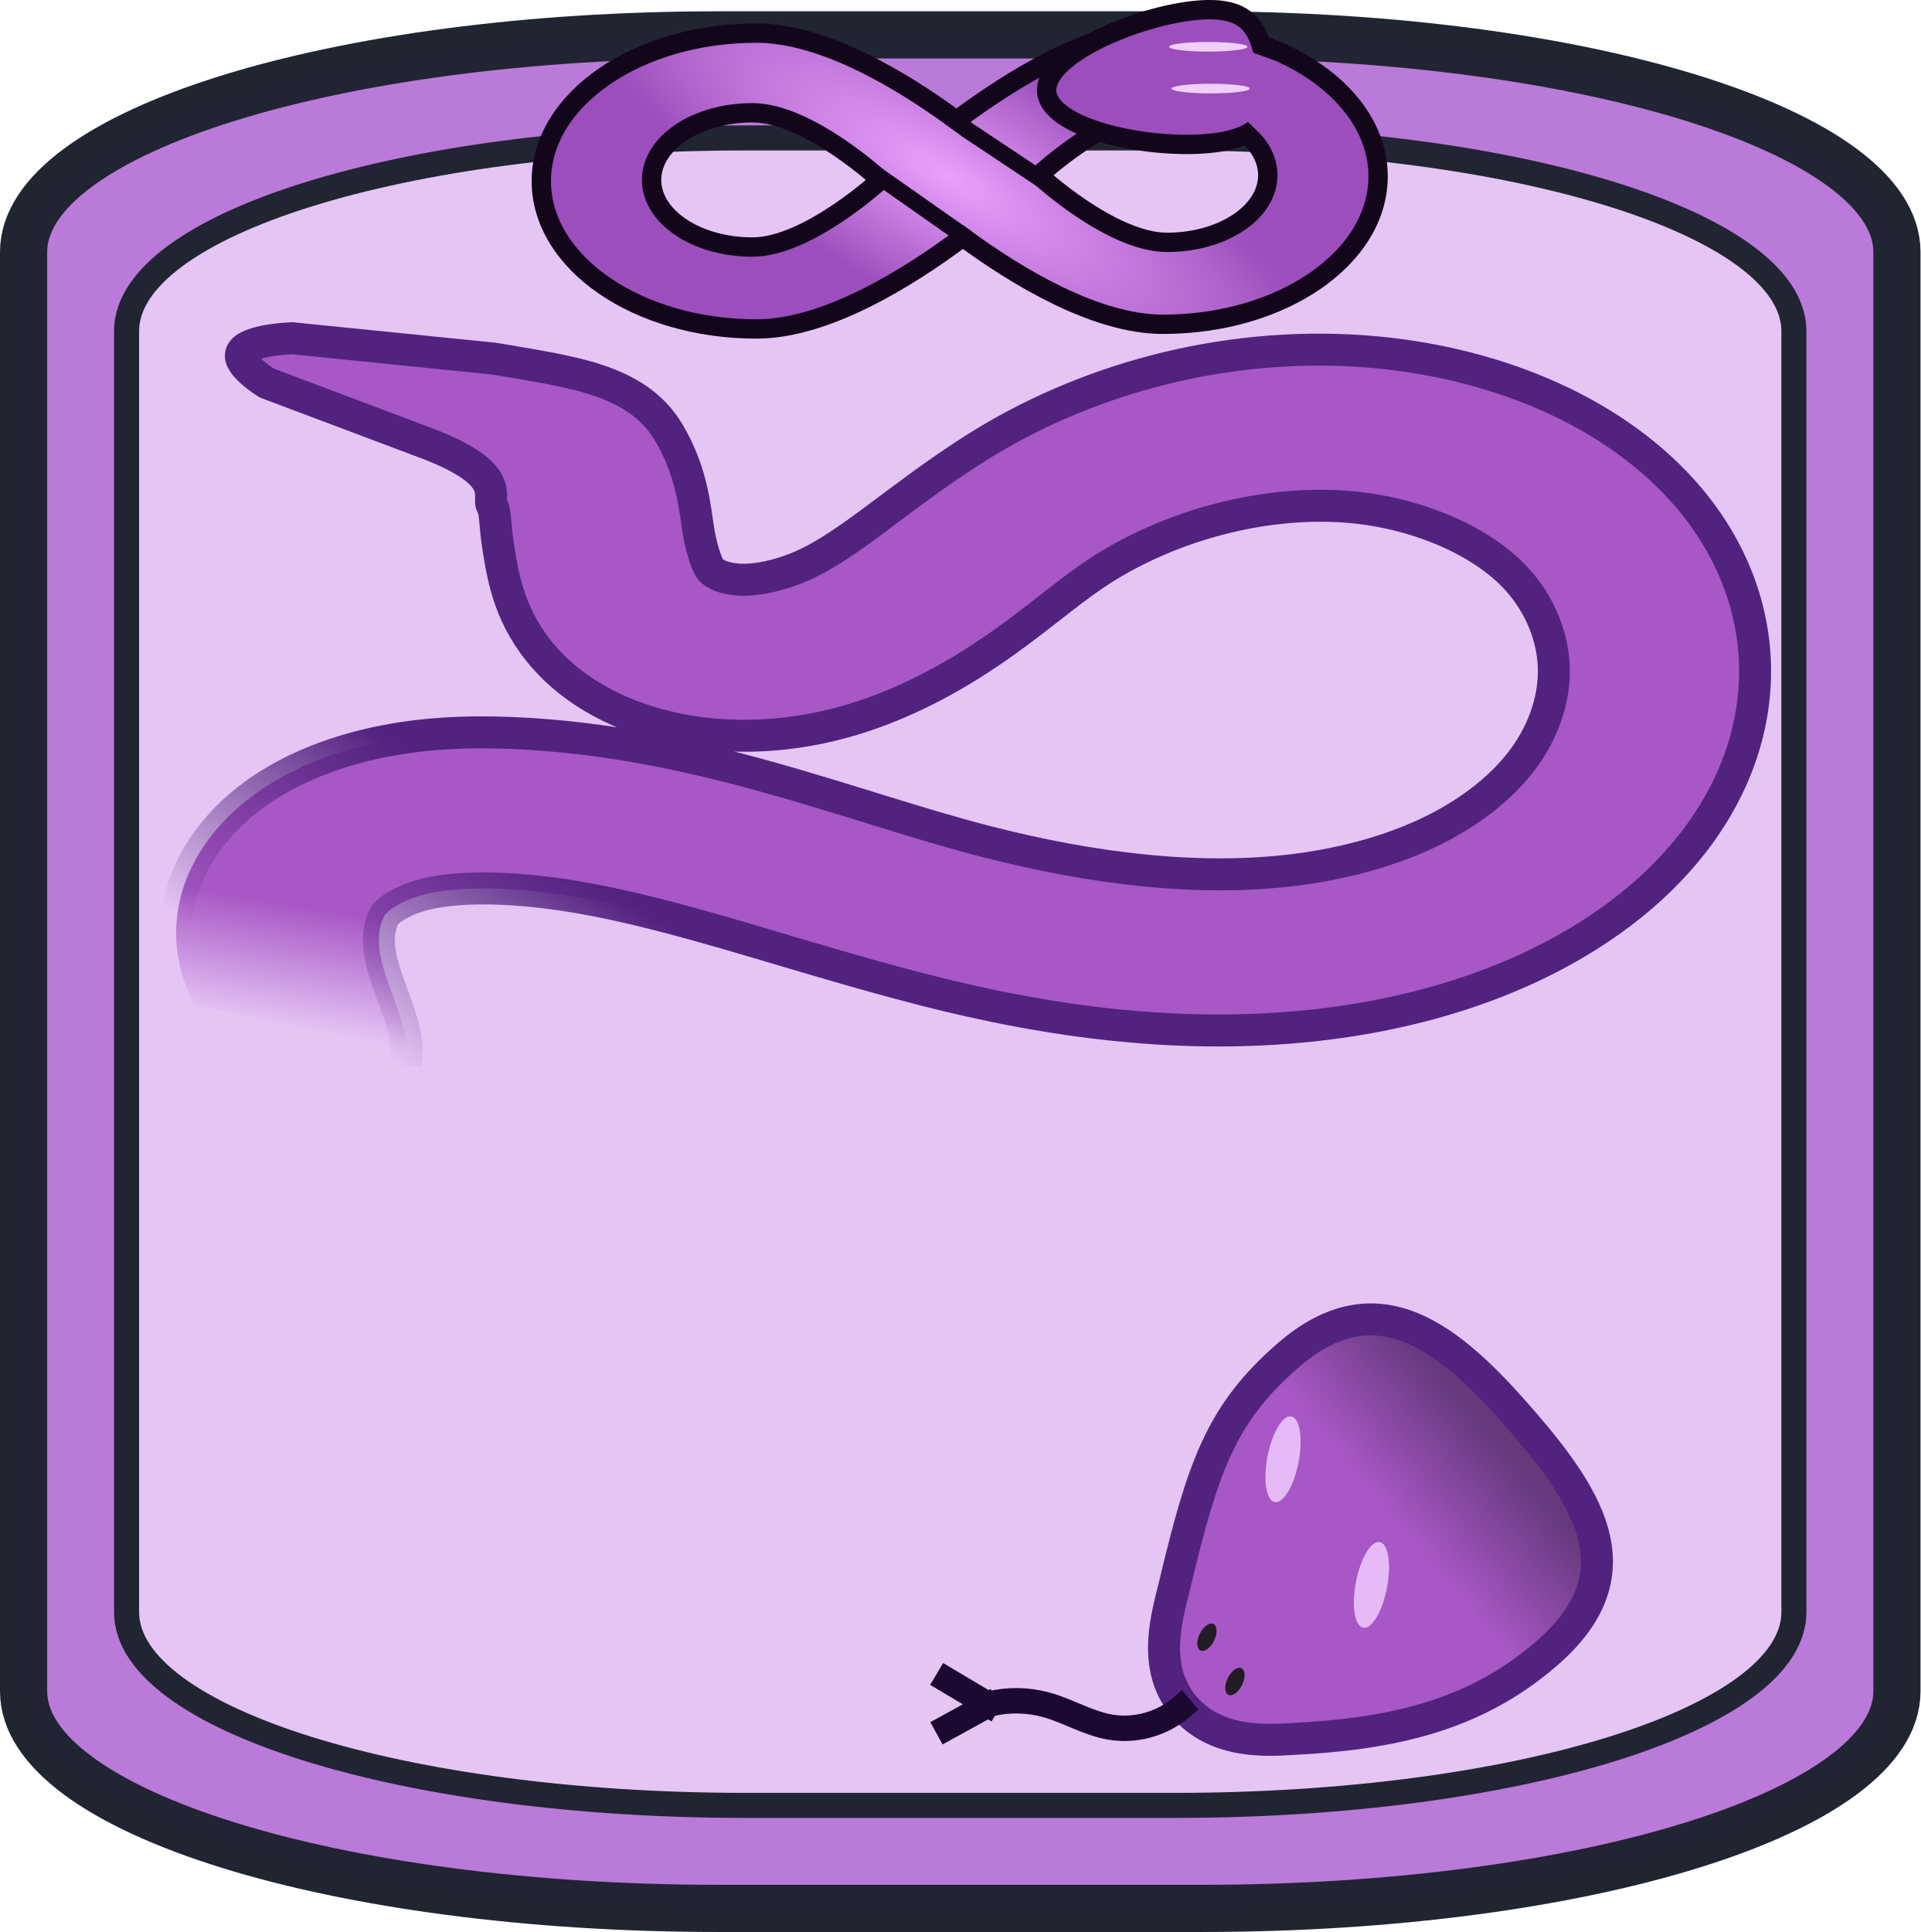
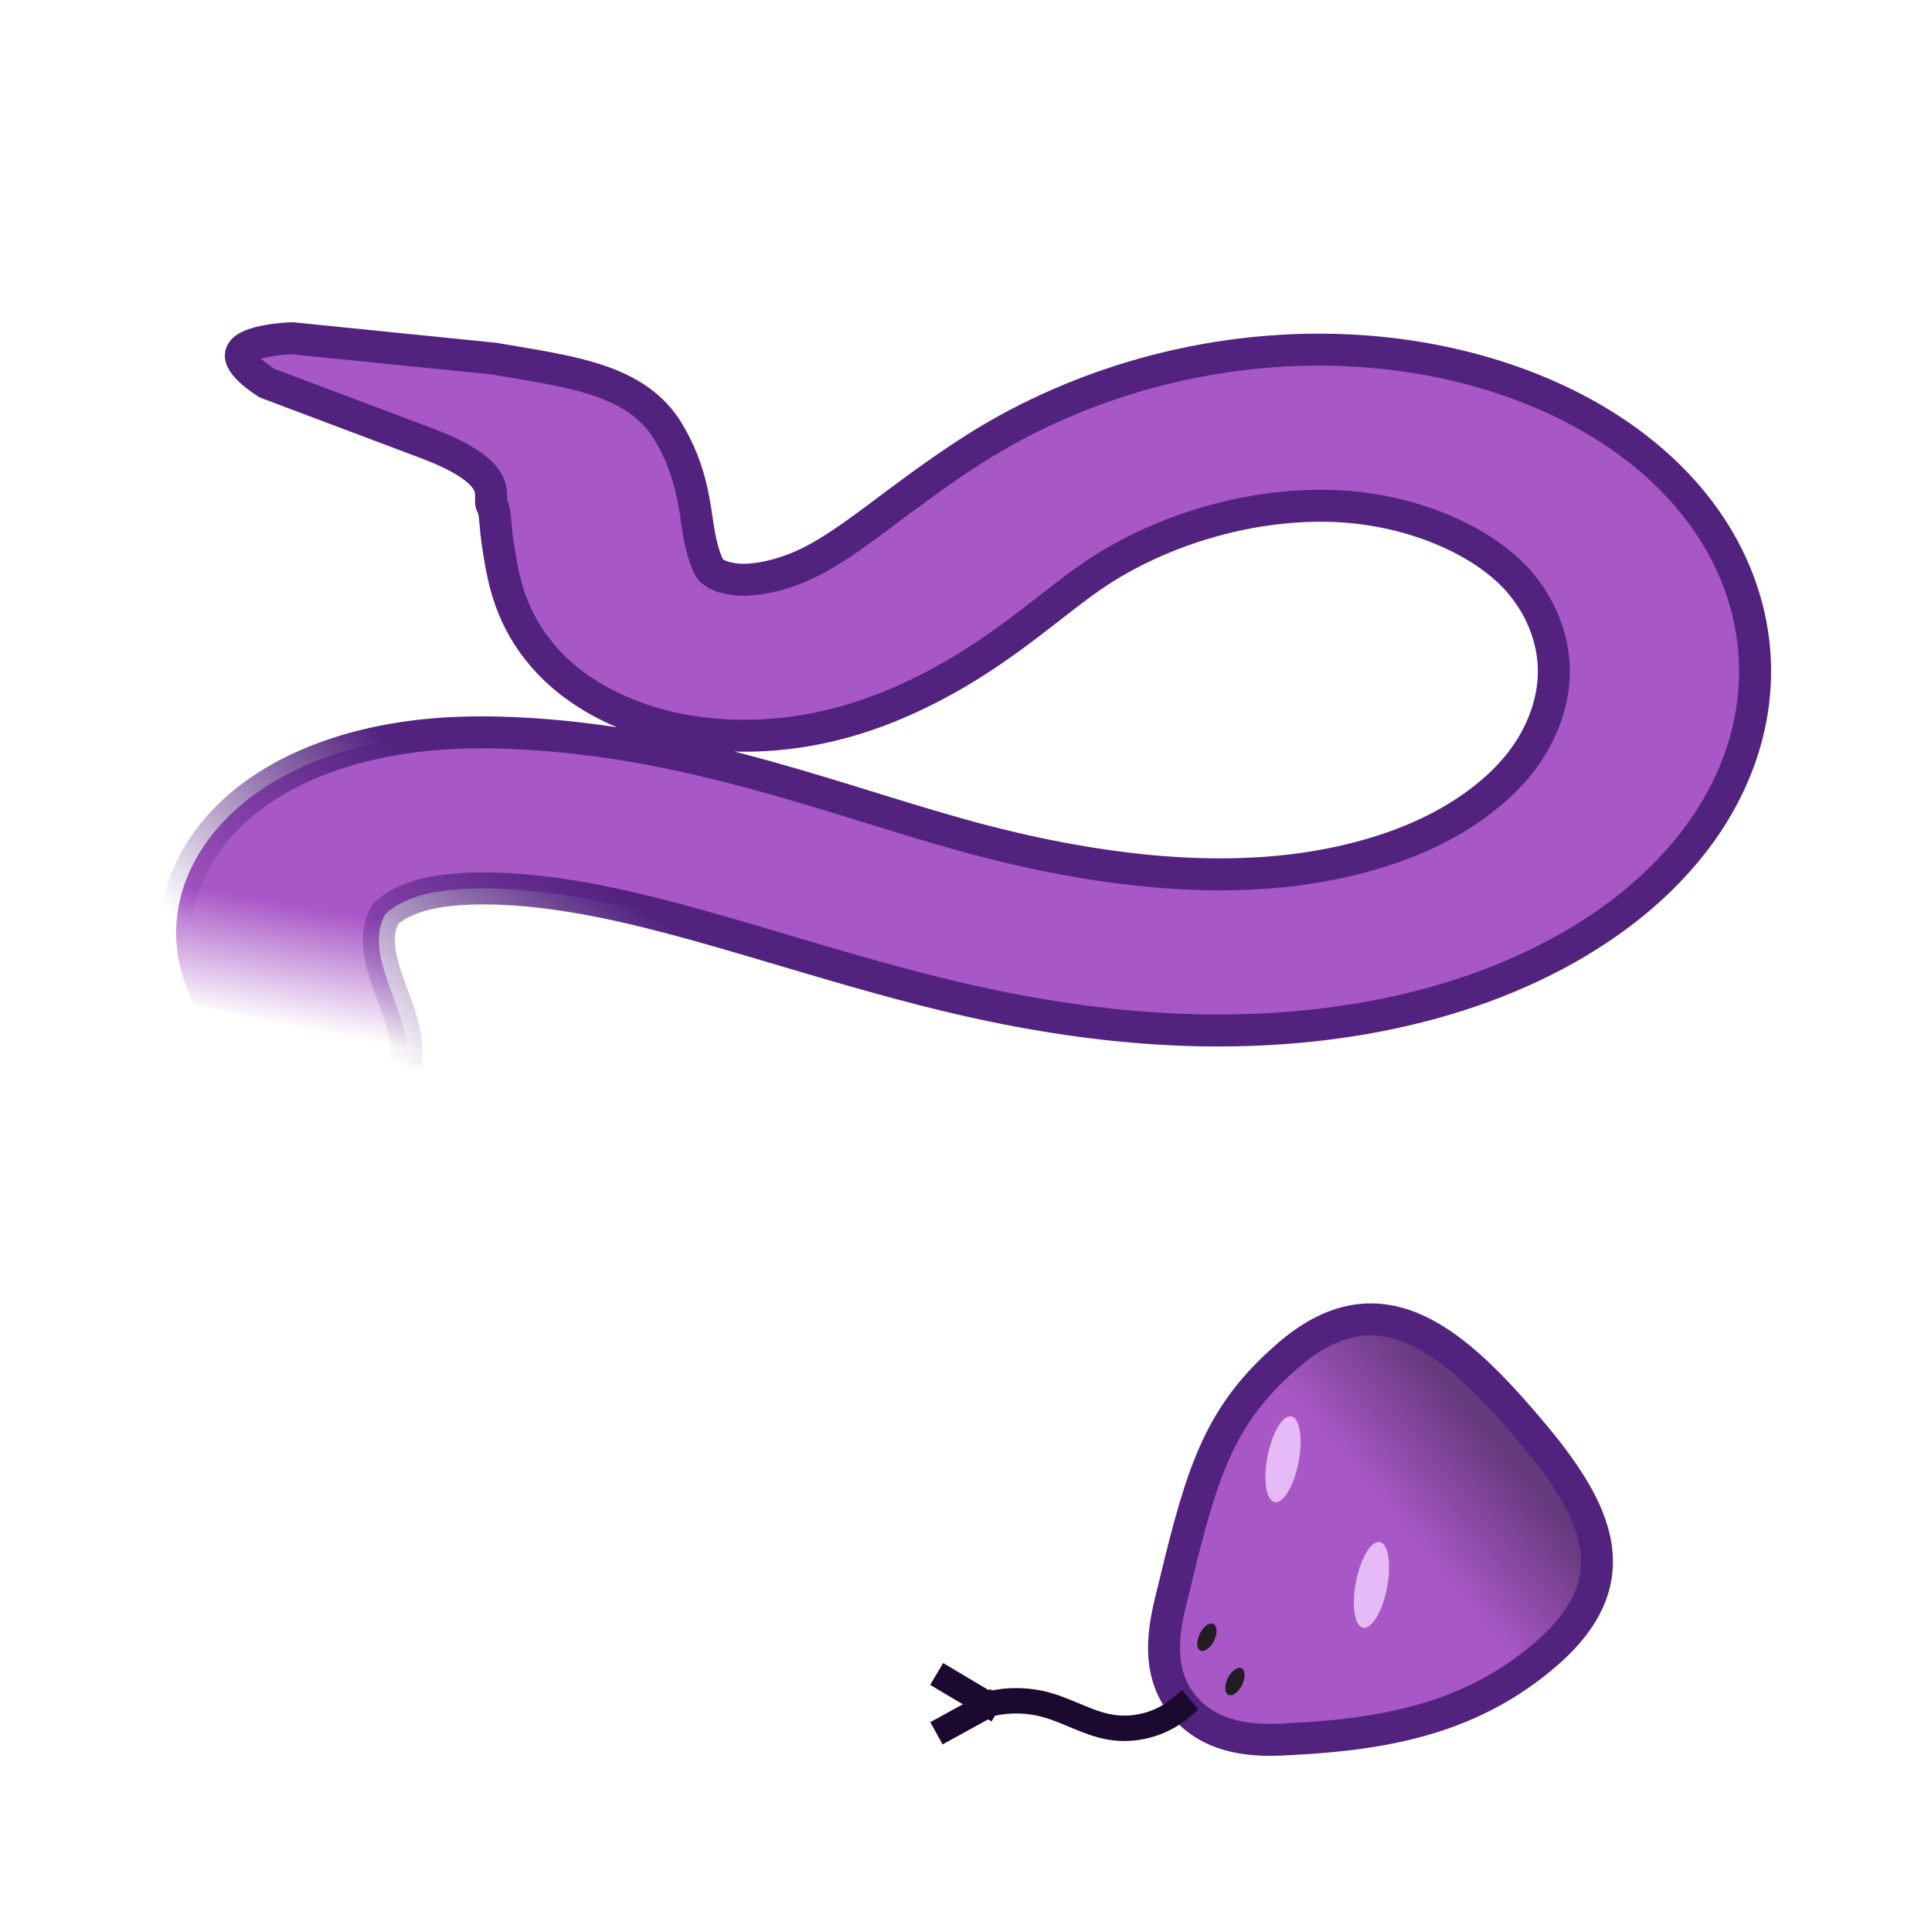
<svg xmlns="http://www.w3.org/2000/svg" xmlns:xlink="http://www.w3.org/1999/xlink" width="200" height="201.177" viewBox="0 0 52.917 53.228" version="1.1" id="svg1" xml:space="preserve">
  <defs id="defs1">
    <linearGradient id="linearGradient8">
      <stop style="stop-color:#a857c6;stop-opacity:1;" offset="0.538" id="stop8" />
      <stop style="stop-color:#66397d;stop-opacity:1;" offset="0.814" id="stop9" />
    </linearGradient>
    <linearGradient id="linearGradient5">
      <stop style="stop-color:#52227f;stop-opacity:1;" offset="0.723" id="stop5" />
      <stop style="stop-color:#52227f;stop-opacity:0;" offset="0.888" id="stop6" />
    </linearGradient>
    <linearGradient id="linearGradient3">
      <stop style="stop-color:#a857c6;stop-opacity:1;" offset="0.655" id="stop3" />
      <stop style="stop-color:#a857c6;stop-opacity:0;" offset="1" id="stop4" />
    </linearGradient>
-     <linearGradient id="linearGradient139">
-       <stop style="stop-color:#e9a0fc;stop-opacity:1;" offset="0" id="stop140" />
-       <stop style="stop-color:#9b4ebc;stop-opacity:1;" offset="1" id="stop141" />
-     </linearGradient>
-     <radialGradient xlink:href="#linearGradient139" id="radialGradient141" cx="16.595" cy="1.947" fx="16.595" fy="1.947" r="7.577" gradientTransform="matrix(1.339792,0.7754906,-0.2390794,0.4130504,4.534291,-8.841434)" gradientUnits="userSpaceOnUse" />
    <linearGradient xlink:href="#linearGradient3" id="linearGradient4" x1="12.047" y1="19.105" x2="10.381" y2="28.692" gradientUnits="userSpaceOnUse" />
    <linearGradient xlink:href="#linearGradient5" id="linearGradient6" x1="39.218" y1="0.742" x2="14.402" y2="37.534" gradientUnits="userSpaceOnUse" />
    <linearGradient xlink:href="#linearGradient8" id="linearGradient9" x1="33.328" y1="46.265" x2="43.138" y2="38.033" gradientUnits="userSpaceOnUse" />
  </defs>
  <g id="layer1" transform="translate(-0.2000028)">
-     <rect style="fill:#ba7ad9;fill-opacity:1;stroke:#212532;stroke-width:1.3;stroke-linejoin:round;stroke-miterlimit:8.2;stroke-dasharray:none;stroke-opacity:0.996" id="rect1" width="51.617" height="51.617" x="0.85" y="0.961" ry="5.982" rx="19.158" />
-     <rect style="fill:#e5c5f4;fill-opacity:1;stroke:#212532;stroke-width:0.69;stroke-linejoin:round;stroke-miterlimit:8.2;stroke-dasharray:none;stroke-opacity:0.996" id="rect1-8" width="45.94" height="45.94" x="3.688" y="3.8" ry="5.324" rx="17.051" />
-     <path id="path17" style="opacity:1;fill:url(#radialGradient141);fill-opacity:1;stroke:#13061b;stroke-width:0.533;stroke-dasharray:none" d="m 32.243,0.783 c -1.905,0 -4.146,1.38 -5.687,2.534 -1.532,-1.125 -3.678,-2.405 -5.513,-2.405 -3.274,0 -5.928,1.825 -5.928,4.076 0,2.251 2.654,4.075 5.928,4.075 1.905,0 4.146,-1.38 5.687,-2.534 1.532,1.125 3.678,2.405 5.513,2.405 3.274,0 5.928,-1.825 5.928,-4.075 0,-2.251 -2.654,-4.076 -5.928,-4.076 z m 0.112,2.195 c 1.534,0 2.777,0.828 2.777,1.85 0,1.021 -1.243,1.849 -2.777,1.849 -1.534,0 -3.531,-1.849 -3.531,-1.849 0,0 1.998,-1.85 3.531,-1.85 z M 20.931,3.107 c 1.534,0 3.531,1.85 3.531,1.85 0,0 -1.998,1.849 -3.531,1.849 -1.534,0 -2.777,-0.828 -2.777,-1.849 0,-1.021 1.243,-1.85 2.777,-1.85 z" />
-     <path id="path18" style="opacity:1;fill:#9b4ebc;fill-opacity:1;stroke:#13061b;stroke-width:0.533" d="m 35.082,1.819 c 0.188,1.002 0.257,1.9 -1.409,2.114 -1.666,0.214 -4.436,-0.338 -4.624,-1.34 -0.188,-1.002 2.276,-2.076 3.942,-2.29 1.666,-0.214 1.903,0.513 2.091,1.516 z" />
-     <ellipse style="opacity:1;fill:#f0cff9;fill-opacity:1;stroke:#13061b;stroke-width:0;stroke-dasharray:none;stroke-opacity:1" id="path19" cx="33.493" cy="1.289" rx="1.08" ry="0.133" />
-     <ellipse style="fill:#f0cff9;fill-opacity:1;stroke:#13061b;stroke-width:0;stroke-dasharray:none;stroke-opacity:1" id="path19-2" cx="33.561" cy="2.44" rx="1.08" ry="0.133" />
-     <path id="rect19" style="opacity:1;fill:#9b4ebc;fill-opacity:1;stroke:#13061b;stroke-width:0" d="m 34.678,1.434 0.72,0.261 0.277,1.424 -0.654,0.666 -0.435,-0.429 z" />
-     <path id="rect20" style="opacity:1;fill:#e5c5f4;stroke:#13061b;stroke-width:0.459" d="m 26.185,3.078 0.665,0.501 2.066,1.376 M 26.841,6.561 24.315,4.788" />
    <g id="path1" style="opacity:1" transform="translate(2.882696,43.89934)">
      <path style="baseline-shift:baseline;display:inline;overflow:visible;vector-effect:none;fill:#b52d2d;fill-opacity:0;stroke-linecap:square;stroke-linejoin:round;paint-order:fill markers stroke;enable-background:accumulate;stop-color:#000000;stop-opacity:1" d="m 12.547,10.541 c 1.186,0.267 2.228,1.109 2.737,2.213 0.386,0.836 0.469,1.774 0.587,2.687 0.118,0.913 0.287,1.855 0.811,2.612 0.322,0.466 0.769,0.843 1.273,1.101 0.505,0.258 1.066,0.401 1.632,0.436 1.132,0.071 2.26,-0.283 3.247,-0.841 1.974,-1.116 3.394,-2.985 5.147,-4.423 2.429,-1.994 5.607,-3.15 8.736,-2.854 2.653,0.251 5.236,1.597 6.756,3.786 0.954,1.374 1.471,3.043 1.491,4.716 0.02,1.673 -0.451,3.345 -1.317,4.777 -0.857,1.418 -2.089,2.596 -3.506,3.454 -1.417,0.859 -3.014,1.403 -4.649,1.667 -3.271,0.527 -6.636,-0.063 -9.782,-1.103 -4.098,-1.354 -8.037,-3.489 -12.347,-3.727 -1.048,-0.058 -2.116,0.001 -3.116,0.32 -1,0.319 -1.934,0.914 -2.533,1.777 -0.746,1.073 -0.906,2.529 -0.41,3.738 0.495,1.209 1.63,2.135 2.915,2.377" id="path2" />
    </g>
    <path style="baseline-shift:baseline;display:inline;overflow:visible;opacity:1;fill:url(#linearGradient4);stroke:url(#linearGradient6);stroke-width:0.881;stroke-linecap:square;stroke-linejoin:round;stroke-dasharray:none;stroke-opacity:1;paint-order:fill markers stroke;enable-background:accumulate;stop-color:#000000;stop-opacity:1" d="m 11.396,28.946 c 0.03,-1.174 -1.201,-2.643 -0.584,-3.752 0.171,-0.19 0.575,-0.426 1.1,-0.556 0.551,-0.136 1.28,-0.186 2.121,-0.15 3.492,0.15 7.211,1.653 11.631,2.785 3.409,0.874 7.205,1.422 11.092,0.936 1.948,-0.243 3.884,-0.748 5.646,-1.577 1.768,-0.831 3.327,-1.975 4.441,-3.405 1.129,-1.448 1.742,-3.123 1.715,-4.842 -0.027,-1.722 -0.7,-3.421 -1.986,-4.857 C 44.516,11.234 41.211,9.93 37.802,9.679 33.824,9.387 29.984,10.5 27.044,12.371 c -2.095,1.334 -3.436,2.645 -4.752,3.222 -0.636,0.279 -1.266,0.399 -1.709,0.377 C 20.365,15.959 20.171,15.914 20.042,15.863 19.919,15.814 19.824,15.743 19.787,15.701 19.714,15.62 19.55,15.256 19.445,14.623 19.337,13.972 19.277,13.01 18.624,11.913 17.737,10.422 15.885,10.242 13.82,9.881 L 8.246,9.318 c 0,0 -1.242,0.04 -1.396,0.407 -0.132,0.314 0.703,0.829 0.703,0.829 l 4.465,1.681 c 2.184,0.844 1.601,1.462 1.733,1.682 0.119,0.2 0.066,0.489 0.193,1.254 0.13,0.783 0.305,1.879 1.279,2.973 0.607,0.681 1.406,1.195 2.291,1.546 0.88,0.35 1.809,0.525 2.723,0.569 1.821,0.088 3.445,-0.339 4.783,-0.925 2.632,-1.154 4.131,-2.743 5.541,-3.641 1.919,-1.222 4.437,-1.902 6.717,-1.734 1.896,0.139 3.756,0.923 4.74,2.022 0.622,0.695 0.982,1.584 0.996,2.457 0.014,0.876 -0.316,1.795 -0.918,2.567 -0.6,0.769 -1.505,1.451 -2.57,1.952 -1.071,0.503 -2.329,0.843 -3.652,1.009 -2.656,0.332 -5.589,-0.035 -8.473,-0.774 -3.777,-0.968 -7.935,-2.776 -13.062,-2.996 -1.256,-0.054 -2.662,-0.012 -4.111,0.347 -1.476,0.365 -2.939,1.051 -3.967,2.198 -1.31,1.462 -1.571,3.293 -0.701,4.941" id="path3" />
    <path id="path6" style="fill:url(#linearGradient9);stroke:#52227f;stroke-width:0.881;stroke-linecap:square;stroke-linejoin:round;paint-order:fill markers stroke" d="m 42.815,45.555 c -1.981,1.719 -4.268,2.218 -7.007,2.356 -0.616,0.031 -2.11,0.174 -3.005,-0.92 -0.895,-1.094 -0.428,-2.519 -0.235,-3.329 0.776,-3.25 1.273,-4.714 3.123,-6.319 2.465,-2.139 4.46,-0.484 6.427,1.784 1.967,2.268 3.163,4.289 0.697,6.428 z" />
    <ellipse style="fill:#e6baf7;fill-opacity:1;stroke:#52227f;stroke-width:0;stroke-linecap:square;stroke-linejoin:round;stroke-dasharray:none;stroke-opacity:1;paint-order:fill markers stroke" id="path7" cx="42.569" cy="32.683" rx="0.435" ry="1.203" transform="rotate(10.99791)" />
    <ellipse style="fill:#e6baf7;fill-opacity:1;stroke:#52227f;stroke-width:0;stroke-linecap:square;stroke-linejoin:round;stroke-dasharray:none;stroke-opacity:1;paint-order:fill markers stroke" id="path7-8" cx="45.621" cy="35.616" rx="0.435" ry="1.203" transform="rotate(10.99791)" />
    <ellipse style="fill:#221c25;fill-opacity:1;stroke:#52227f;stroke-width:0;stroke-linecap:square;stroke-linejoin:round;stroke-dasharray:none;stroke-opacity:1;paint-order:fill markers stroke" id="path8" cx="49.97" cy="25.629" rx="0.218" ry="0.408" transform="rotate(26.28373)" />
    <ellipse style="fill:#221c25;fill-opacity:1;stroke:#52227f;stroke-width:0;stroke-linecap:square;stroke-linejoin:round;stroke-dasharray:none;stroke-opacity:1;paint-order:fill markers stroke" id="path8-1" cx="51.203" cy="26.382" rx="0.218" ry="0.408" transform="rotate(26.28373)" />
    <path style="fill:#221c25;fill-opacity:0;stroke:#1c092f;stroke-width:0.7;stroke-linecap:square;stroke-linejoin:round;stroke-dasharray:none;stroke-opacity:1;paint-order:fill markers stroke" d="m 32.727,47.057 c -0.532,0.448 -1.266,0.646 -1.951,0.524 -0.609,-0.108 -1.151,-0.447 -1.747,-0.612 -0.501,-0.138 -1.037,-0.148 -1.543,-0.029" id="path9" />
    <path style="fill:#221c25;fill-opacity:0;stroke:#1c092f;stroke-width:0.7;stroke-linecap:square;stroke-linejoin:round;stroke-dasharray:none;stroke-opacity:1;paint-order:fill markers stroke" d="m 26.309,46.298 1.091,0.649" id="path13" />
    <path style="fill:#221c25;fill-opacity:0;stroke:#1c092f;stroke-width:0.7;stroke-linecap:square;stroke-linejoin:round;stroke-dasharray:none;stroke-opacity:1;paint-order:fill markers stroke" d="m 26.309,47.585 1.05,-0.577" id="path14" />
  </g>
</svg>
